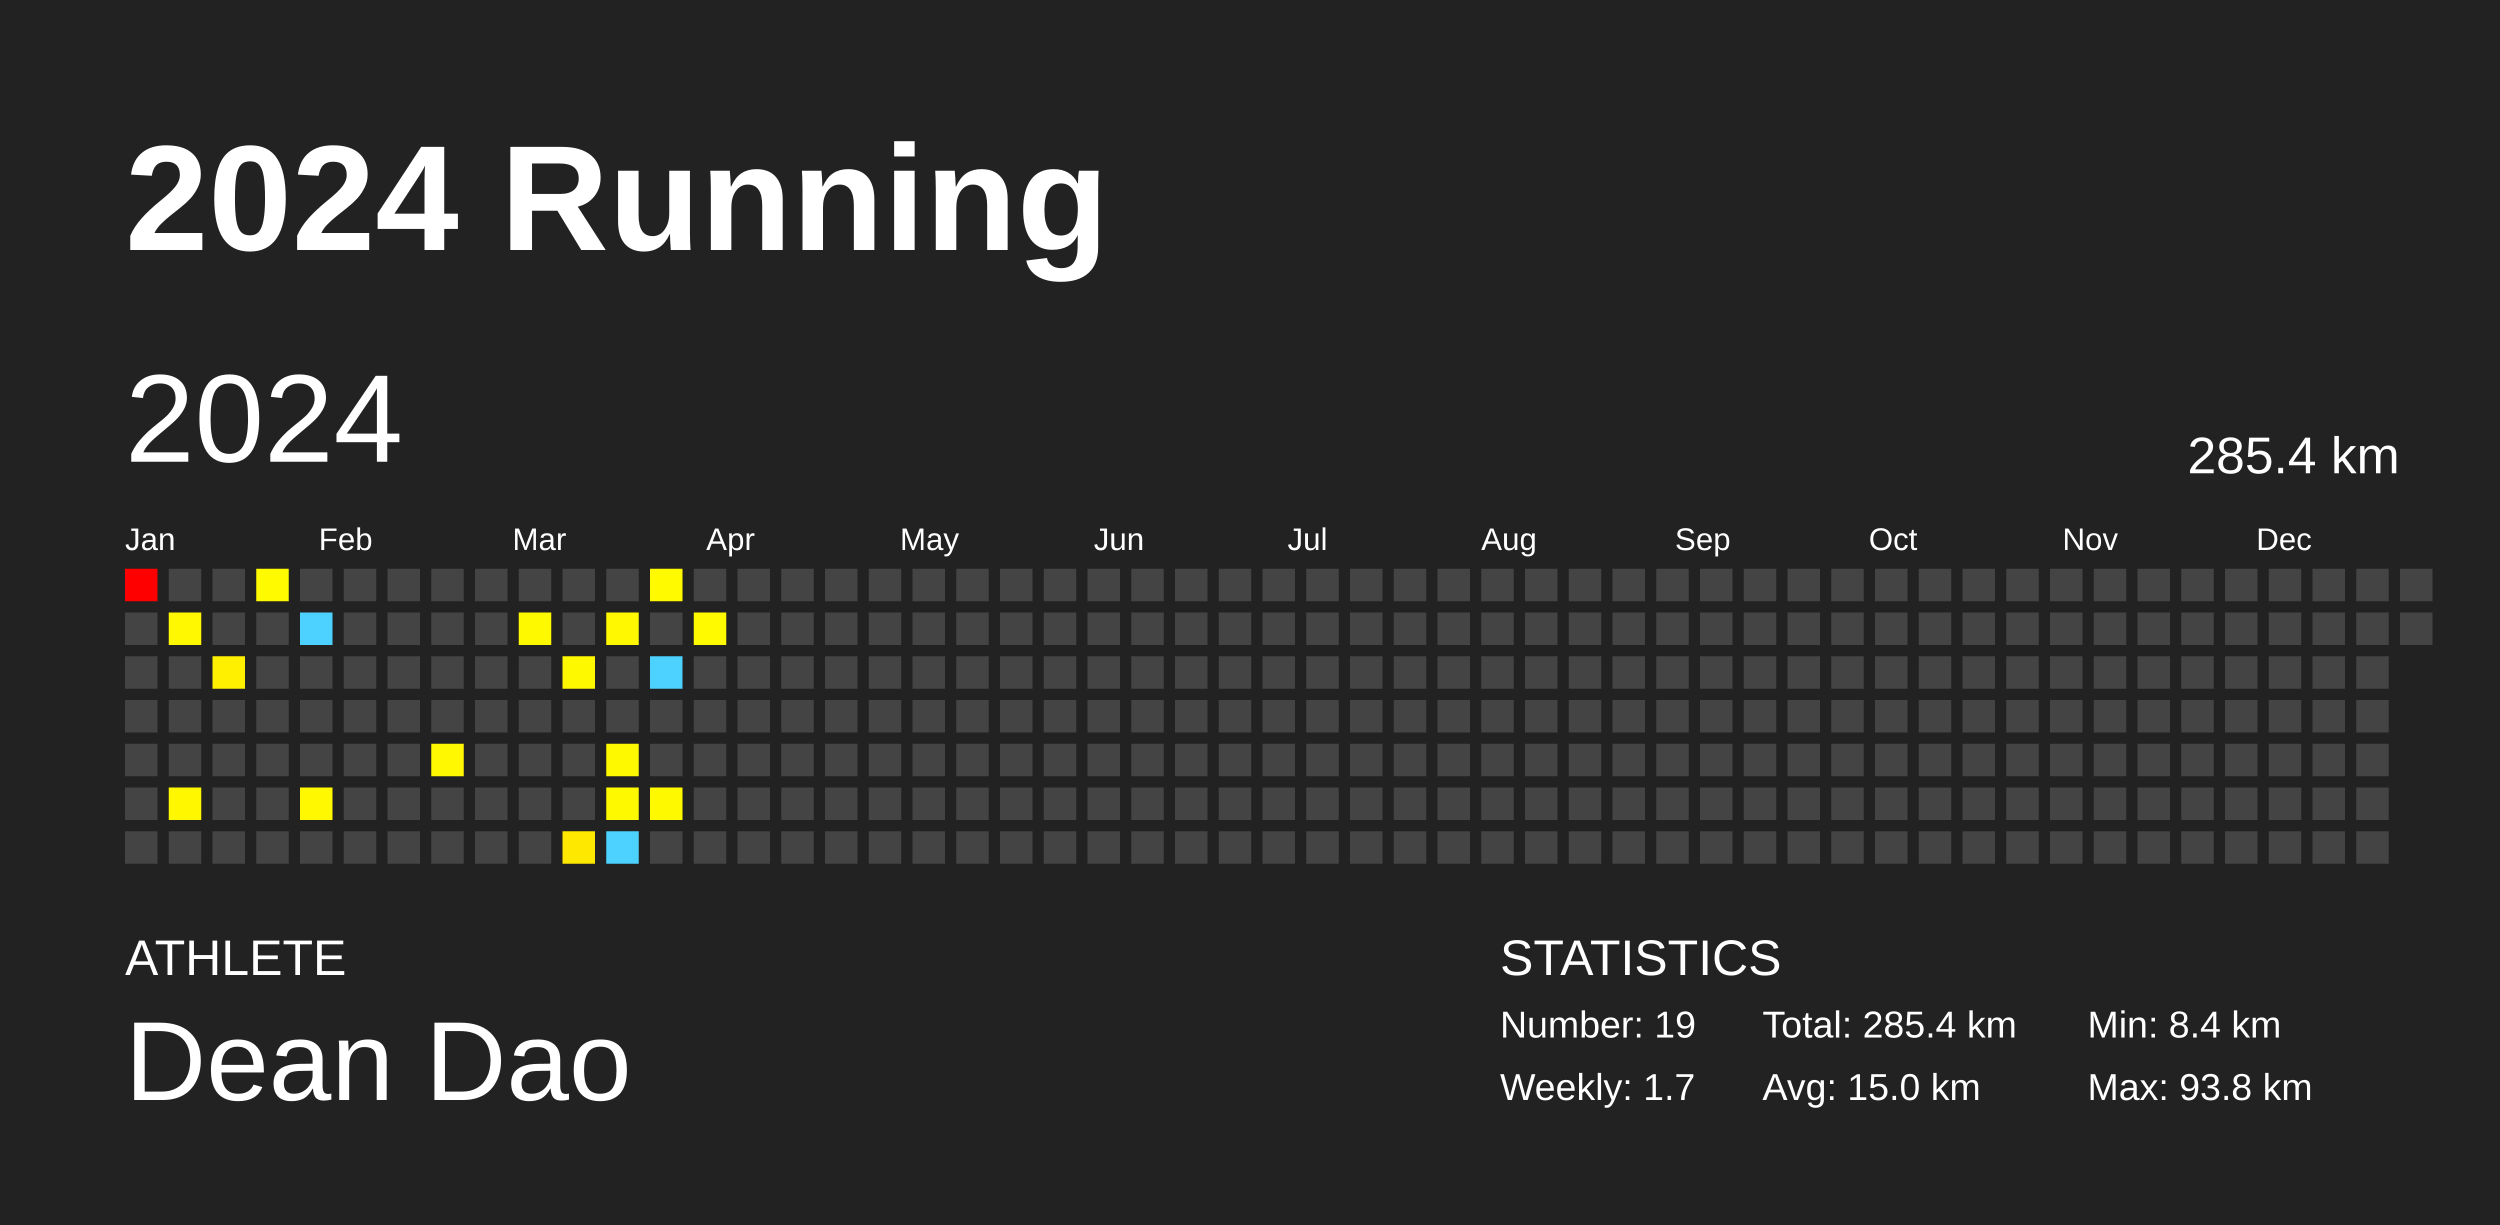
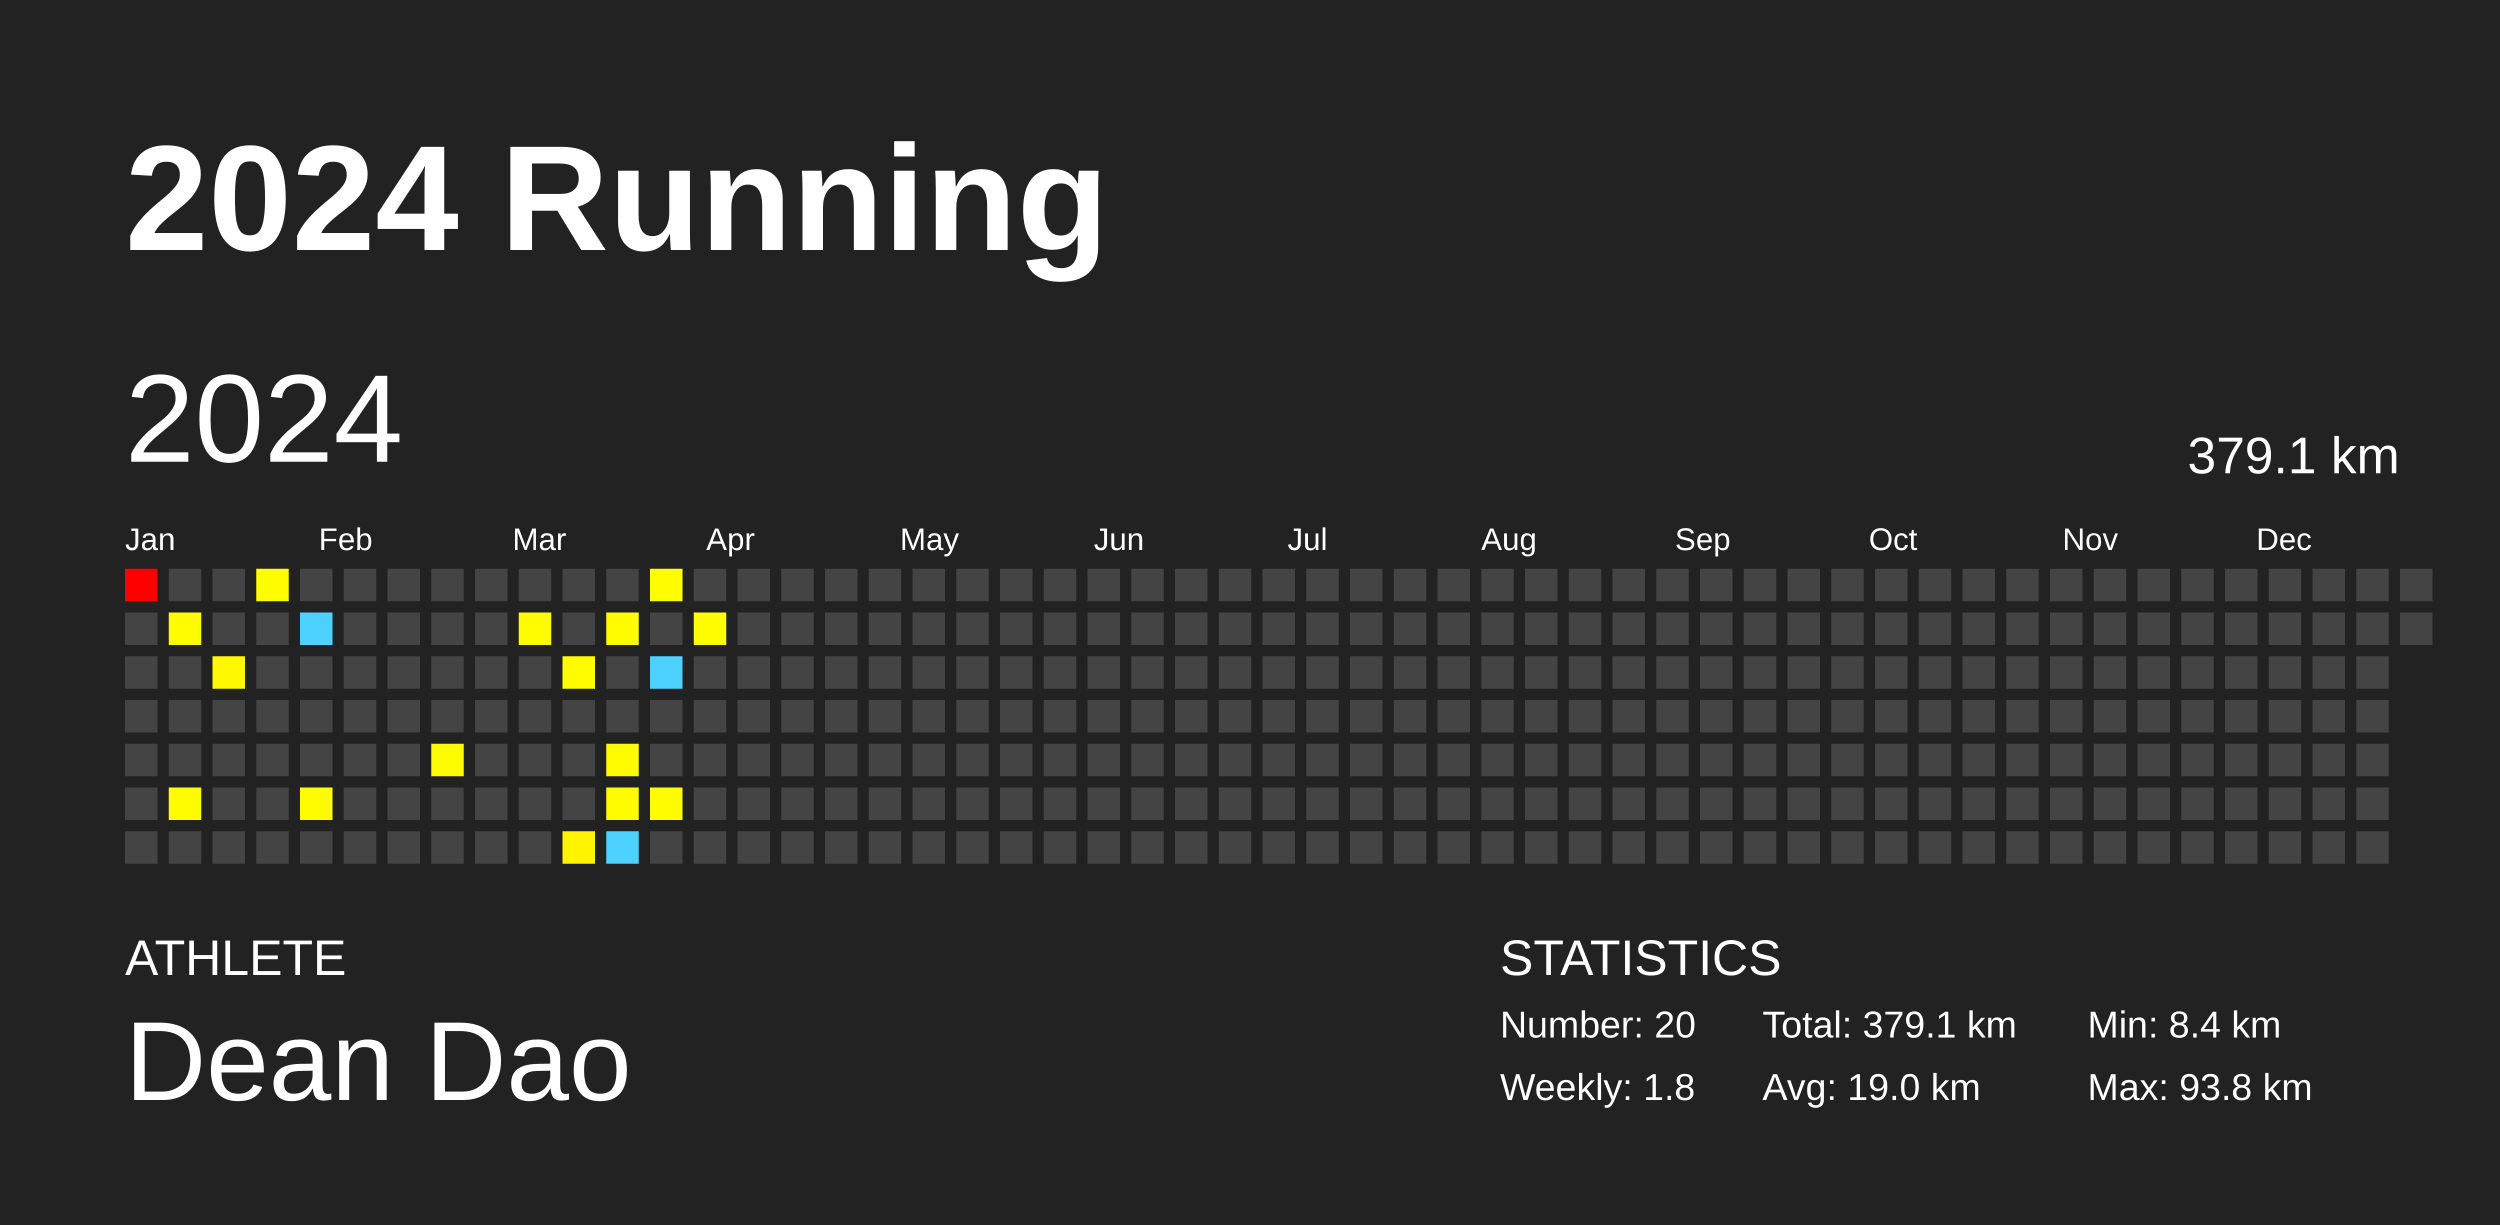
<svg xmlns="http://www.w3.org/2000/svg" baseProfile="full" height="98mm" version="1.1" viewBox="0,0,200,98" width="200mm">
  <defs />
  <rect fill="#222222" height="98" width="200" x="0" y="0" />
  <text fill="#FFFFFF" style="font-size:12px; font-family:Arial; font-weight:bold;" x="10" y="20">2024 Running</text>
  <text fill="#FFFFFF" style="font-size:4px; font-family:Arial" x="10" y="78">ATHLETE</text>
  <text fill="#FFFFFF" style="font-size:9px; font-family:Arial" x="10" y="88">Dean Dao</text>
  <text fill="#FFFFFF" style="font-size:4px; font-family:Arial" x="120" y="78">STATISTICS</text>
-   <text fill="#FFFFFF" style="font-size:3px; font-family:Arial" x="120" y="83">Number: 19</text>
-   <text fill="#FFFFFF" style="font-size:3px; font-family:Arial" x="120" y="88">Weekly: 1.7</text>
-   <text fill="#FFFFFF" style="font-size:3px; font-family:Arial" x="141" y="83">Total: 285.4 km</text>
-   <text fill="#FFFFFF" style="font-size:3px; font-family:Arial" x="141" y="88">Avg: 15.0 km</text>
+   <text fill="#FFFFFF" style="font-size:3px; font-family:Arial" x="120" y="83">Number: 20</text>
+   <text fill="#FFFFFF" style="font-size:3px; font-family:Arial" x="120" y="88">Weekly: 1.8</text>
+   <text fill="#FFFFFF" style="font-size:3px; font-family:Arial" x="141" y="83">Total: 379.1 km</text>
+   <text fill="#FFFFFF" style="font-size:3px; font-family:Arial" x="141" y="88">Avg: 19.0 km</text>
  <text fill="#FFFFFF" style="font-size:3px; font-family:Arial" x="167" y="83">Min: 8.4 km</text>
  <text fill="#FFFFFF" style="font-size:3px; font-family:Arial" x="167" y="88">Max: 93.8 km</text>
  <text dominant-baseline="hanging" fill="#FFFFFF" style="font-size:10.0px; font-family:Arial;" x="10" y="30">2024</text>
-   <text dominant-baseline="hanging" fill="#FFFFFF" style="font-size:4.125px; font-family:Arial;" x="175" y="35">285.4 km</text>
+   <text dominant-baseline="hanging" fill="#FFFFFF" style="font-size:4.125px; font-family:Arial;" x="175" y="35">379.1 km</text>
  <text fill="#FFFFFF" style="font-size:2.5px; font-family:Arial" x="10.0" y="44">Jan</text>
  <text fill="#FFFFFF" style="font-size:2.5px; font-family:Arial" x="25.5" y="44">Feb</text>
  <text fill="#FFFFFF" style="font-size:2.5px; font-family:Arial" x="41.0" y="44">Mar</text>
  <text fill="#FFFFFF" style="font-size:2.5px; font-family:Arial" x="56.5" y="44">Apr</text>
  <text fill="#FFFFFF" style="font-size:2.5px; font-family:Arial" x="72.0" y="44">May</text>
  <text fill="#FFFFFF" style="font-size:2.5px; font-family:Arial" x="87.5" y="44">Jun</text>
  <text fill="#FFFFFF" style="font-size:2.5px; font-family:Arial" x="103.0" y="44">Jul</text>
  <text fill="#FFFFFF" style="font-size:2.5px; font-family:Arial" x="118.5" y="44">Aug</text>
  <text fill="#FFFFFF" style="font-size:2.5px; font-family:Arial" x="134.0" y="44">Sep</text>
  <text fill="#FFFFFF" style="font-size:2.5px; font-family:Arial" x="149.5" y="44">Oct</text>
  <text fill="#FFFFFF" style="font-size:2.5px; font-family:Arial" x="165.0" y="44">Nov</text>
  <text fill="#FFFFFF" style="font-size:2.5px; font-family:Arial" x="180.5" y="44">Dec</text>
  <rect fill="red" height="2.6" width="2.6" x="10.0" y="45.5" />
  <rect fill="#444444" height="2.6" width="2.6" x="10.0" y="49.0" />
  <rect fill="#444444" height="2.6" width="2.6" x="10.0" y="52.5" />
  <rect fill="#444444" height="2.6" width="2.6" x="10.0" y="56.0" />
  <rect fill="#444444" height="2.6" width="2.6" x="10.0" y="59.5" />
  <rect fill="#444444" height="2.6" width="2.6" x="10.0" y="63.0" />
  <rect fill="#444444" height="2.6" width="2.6" x="10.0" y="66.5" />
  <rect fill="#444444" height="2.6" width="2.6" x="13.5" y="45.5" />
-   <rect fill="#fff800" height="2.6" width="2.6" x="13.5" y="49.0" />
+   <rect fill="#fffc00" height="2.6" width="2.6" x="13.5" y="49.0" />
  <rect fill="#444444" height="2.6" width="2.6" x="13.5" y="52.5" />
  <rect fill="#444444" height="2.6" width="2.6" x="13.5" y="56.0" />
  <rect fill="#444444" height="2.6" width="2.6" x="13.5" y="59.5" />
-   <rect fill="#fff700" height="2.6" width="2.6" x="13.5" y="63.0" />
+   <rect fill="#fffb00" height="2.6" width="2.6" x="13.5" y="63.0" />
  <rect fill="#444444" height="2.6" width="2.6" x="13.5" y="66.5" />
  <rect fill="#444444" height="2.6" width="2.6" x="17.0" y="45.5" />
  <rect fill="#444444" height="2.6" width="2.6" x="17.0" y="49.0" />
-   <rect fill="#fff000" height="2.6" width="2.6" x="17.0" y="52.5" />
+   <rect fill="#fff800" height="2.6" width="2.6" x="17.0" y="52.5" />
  <rect fill="#444444" height="2.6" width="2.6" x="17.0" y="56.0" />
  <rect fill="#444444" height="2.6" width="2.6" x="17.0" y="59.5" />
  <rect fill="#444444" height="2.6" width="2.6" x="17.0" y="63.0" />
  <rect fill="#444444" height="2.6" width="2.6" x="17.0" y="66.5" />
-   <rect fill="#fffa00" height="2.6" width="2.6" x="20.5" y="45.5" />
+   <rect fill="#fffd00" height="2.6" width="2.6" x="20.5" y="45.5" />
  <rect fill="#444444" height="2.6" width="2.6" x="20.5" y="49.0" />
  <rect fill="#444444" height="2.6" width="2.6" x="20.5" y="52.5" />
  <rect fill="#444444" height="2.6" width="2.6" x="20.5" y="56.0" />
  <rect fill="#444444" height="2.6" width="2.6" x="20.5" y="59.5" />
  <rect fill="#444444" height="2.6" width="2.6" x="20.5" y="63.0" />
  <rect fill="#444444" height="2.6" width="2.6" x="20.5" y="66.5" />
  <rect fill="#444444" height="2.6" width="2.6" x="24.0" y="45.5" />
  <rect fill="#4dd2ff" height="2.6" width="2.6" x="24.0" y="49.0" />
  <rect fill="#444444" height="2.6" width="2.6" x="24.0" y="52.5" />
  <rect fill="#444444" height="2.6" width="2.6" x="24.0" y="56.0" />
  <rect fill="#444444" height="2.6" width="2.6" x="24.0" y="59.5" />
-   <rect fill="#fff800" height="2.6" width="2.6" x="24.0" y="63.0" />
+   <rect fill="#fffc00" height="2.6" width="2.6" x="24.0" y="63.0" />
  <rect fill="#444444" height="2.6" width="2.6" x="24.0" y="66.5" />
  <rect fill="#444444" height="2.6" width="2.6" x="27.5" y="45.5" />
  <rect fill="#444444" height="2.6" width="2.6" x="27.5" y="49.0" />
  <rect fill="#444444" height="2.6" width="2.6" x="27.5" y="52.5" />
  <rect fill="#444444" height="2.6" width="2.6" x="27.5" y="56.0" />
  <rect fill="#444444" height="2.6" width="2.6" x="27.5" y="59.5" />
  <rect fill="#444444" height="2.6" width="2.6" x="27.5" y="63.0" />
  <rect fill="#444444" height="2.6" width="2.6" x="27.5" y="66.5" />
  <rect fill="#444444" height="2.6" width="2.6" x="31.0" y="45.5" />
  <rect fill="#444444" height="2.6" width="2.6" x="31.0" y="49.0" />
  <rect fill="#444444" height="2.6" width="2.6" x="31.0" y="52.5" />
  <rect fill="#444444" height="2.6" width="2.6" x="31.0" y="56.0" />
  <rect fill="#444444" height="2.6" width="2.6" x="31.0" y="59.5" />
  <rect fill="#444444" height="2.6" width="2.6" x="31.0" y="63.0" />
  <rect fill="#444444" height="2.6" width="2.6" x="31.0" y="66.5" />
  <rect fill="#444444" height="2.6" width="2.6" x="34.5" y="45.5" />
  <rect fill="#444444" height="2.6" width="2.6" x="34.5" y="49.0" />
  <rect fill="#444444" height="2.6" width="2.6" x="34.5" y="52.5" />
  <rect fill="#444444" height="2.6" width="2.6" x="34.5" y="56.0" />
-   <rect fill="#fff800" height="2.6" width="2.6" x="34.5" y="59.5" />
+   <rect fill="#fffc00" height="2.6" width="2.6" x="34.5" y="59.5" />
  <rect fill="#444444" height="2.6" width="2.6" x="34.5" y="63.0" />
  <rect fill="#444444" height="2.6" width="2.6" x="34.5" y="66.5" />
  <rect fill="#444444" height="2.6" width="2.6" x="38.0" y="45.5" />
  <rect fill="#444444" height="2.6" width="2.6" x="38.0" y="49.0" />
  <rect fill="#444444" height="2.6" width="2.6" x="38.0" y="52.5" />
  <rect fill="#444444" height="2.6" width="2.6" x="38.0" y="56.0" />
  <rect fill="#444444" height="2.6" width="2.6" x="38.0" y="59.5" />
  <rect fill="#444444" height="2.6" width="2.6" x="38.0" y="63.0" />
  <rect fill="#444444" height="2.6" width="2.6" x="38.0" y="66.5" />
  <rect fill="#444444" height="2.6" width="2.6" x="41.5" y="45.5" />
-   <rect fill="#fff900" height="2.6" width="2.6" x="41.5" y="49.0" />
+   <rect fill="#fffc00" height="2.6" width="2.6" x="41.5" y="49.0" />
  <rect fill="#444444" height="2.6" width="2.6" x="41.5" y="52.5" />
  <rect fill="#444444" height="2.6" width="2.6" x="41.5" y="56.0" />
  <rect fill="#444444" height="2.6" width="2.6" x="41.5" y="59.5" />
  <rect fill="#444444" height="2.6" width="2.6" x="41.5" y="63.0" />
  <rect fill="#444444" height="2.6" width="2.6" x="41.5" y="66.5" />
  <rect fill="#444444" height="2.6" width="2.6" x="45.0" y="45.5" />
  <rect fill="#444444" height="2.6" width="2.6" x="45.0" y="49.0" />
-   <rect fill="#fff900" height="2.6" width="2.6" x="45.0" y="52.5" />
+   <rect fill="#fffc00" height="2.6" width="2.6" x="45.0" y="52.5" />
  <rect fill="#444444" height="2.6" width="2.6" x="45.0" y="56.0" />
  <rect fill="#444444" height="2.6" width="2.6" x="45.0" y="59.5" />
  <rect fill="#444444" height="2.6" width="2.6" x="45.0" y="63.0" />
-   <rect fill="#ffe800" height="2.6" width="2.6" x="45.0" y="66.5" />
+   <rect fill="#fff400" height="2.6" width="2.6" x="45.0" y="66.5" />
  <rect fill="#444444" height="2.6" width="2.6" x="48.5" y="45.5" />
-   <rect fill="#fff800" height="2.6" width="2.6" x="48.5" y="49.0" />
+   <rect fill="#fffc00" height="2.6" width="2.6" x="48.5" y="49.0" />
  <rect fill="#444444" height="2.6" width="2.6" x="48.5" y="52.5" />
  <rect fill="#444444" height="2.6" width="2.6" x="48.5" y="56.0" />
-   <rect fill="#fff900" height="2.6" width="2.6" x="48.5" y="59.5" />
-   <rect fill="#fff900" height="2.6" width="2.6" x="48.5" y="63.0" />
+   <rect fill="#fffc00" height="2.6" width="2.6" x="48.5" y="59.5" />
+   <rect fill="#fffc00" height="2.6" width="2.6" x="48.5" y="63.0" />
  <rect fill="#4dd2ff" height="2.6" width="2.6" x="48.5" y="66.5" />
-   <rect fill="#fffa00" height="2.6" width="2.6" x="52.0" y="45.5" />
+   <rect fill="#fffd00" height="2.6" width="2.6" x="52.0" y="45.5" />
  <rect fill="#444444" height="2.6" width="2.6" x="52.0" y="49.0" />
  <rect fill="#4dd2ff" height="2.6" width="2.6" x="52.0" y="52.5" />
  <rect fill="#444444" height="2.6" width="2.6" x="52.0" y="56.0" />
  <rect fill="#444444" height="2.6" width="2.6" x="52.0" y="59.5" />
-   <rect fill="#fff900" height="2.6" width="2.6" x="52.0" y="63.0" />
+   <rect fill="#fffc00" height="2.6" width="2.6" x="52.0" y="63.0" />
  <rect fill="#444444" height="2.6" width="2.6" x="52.0" y="66.5" />
  <rect fill="#444444" height="2.6" width="2.6" x="55.5" y="45.5" />
-   <rect fill="#fffa00" height="2.6" width="2.6" x="55.5" y="49.0" />
+   <rect fill="#fffd00" height="2.6" width="2.6" x="55.5" y="49.0" />
  <rect fill="#444444" height="2.6" width="2.6" x="55.5" y="52.5" />
  <rect fill="#444444" height="2.6" width="2.6" x="55.5" y="56.0" />
  <rect fill="#444444" height="2.6" width="2.6" x="55.5" y="59.5" />
  <rect fill="#444444" height="2.6" width="2.6" x="55.5" y="63.0" />
  <rect fill="#444444" height="2.6" width="2.6" x="55.5" y="66.5" />
  <rect fill="#444444" height="2.6" width="2.6" x="59.0" y="45.5" />
  <rect fill="#444444" height="2.6" width="2.6" x="59.0" y="49.0" />
  <rect fill="#444444" height="2.6" width="2.6" x="59.0" y="52.5" />
  <rect fill="#444444" height="2.6" width="2.6" x="59.0" y="56.0" />
  <rect fill="#444444" height="2.6" width="2.6" x="59.0" y="59.5" />
  <rect fill="#444444" height="2.6" width="2.6" x="59.0" y="63.0" />
  <rect fill="#444444" height="2.6" width="2.6" x="59.0" y="66.5" />
  <rect fill="#444444" height="2.6" width="2.6" x="62.5" y="45.5" />
  <rect fill="#444444" height="2.6" width="2.6" x="62.5" y="49.0" />
  <rect fill="#444444" height="2.6" width="2.6" x="62.5" y="52.5" />
  <rect fill="#444444" height="2.6" width="2.6" x="62.5" y="56.0" />
  <rect fill="#444444" height="2.6" width="2.6" x="62.5" y="59.5" />
  <rect fill="#444444" height="2.6" width="2.6" x="62.5" y="63.0" />
  <rect fill="#444444" height="2.6" width="2.6" x="62.5" y="66.5" />
  <rect fill="#444444" height="2.6" width="2.6" x="66.0" y="45.5" />
  <rect fill="#444444" height="2.6" width="2.6" x="66.0" y="49.0" />
  <rect fill="#444444" height="2.6" width="2.6" x="66.0" y="52.5" />
  <rect fill="#444444" height="2.6" width="2.6" x="66.0" y="56.0" />
  <rect fill="#444444" height="2.6" width="2.6" x="66.0" y="59.5" />
  <rect fill="#444444" height="2.6" width="2.6" x="66.0" y="63.0" />
  <rect fill="#444444" height="2.6" width="2.6" x="66.0" y="66.5" />
  <rect fill="#444444" height="2.6" width="2.6" x="69.5" y="45.5" />
  <rect fill="#444444" height="2.6" width="2.6" x="69.5" y="49.0" />
  <rect fill="#444444" height="2.6" width="2.6" x="69.5" y="52.5" />
  <rect fill="#444444" height="2.6" width="2.6" x="69.5" y="56.0" />
  <rect fill="#444444" height="2.6" width="2.6" x="69.5" y="59.5" />
  <rect fill="#444444" height="2.6" width="2.6" x="69.5" y="63.0" />
  <rect fill="#444444" height="2.6" width="2.6" x="69.5" y="66.5" />
  <rect fill="#444444" height="2.6" width="2.6" x="73.0" y="45.5" />
  <rect fill="#444444" height="2.6" width="2.6" x="73.0" y="49.0" />
  <rect fill="#444444" height="2.6" width="2.6" x="73.0" y="52.5" />
  <rect fill="#444444" height="2.6" width="2.6" x="73.0" y="56.0" />
  <rect fill="#444444" height="2.6" width="2.6" x="73.0" y="59.5" />
  <rect fill="#444444" height="2.6" width="2.6" x="73.0" y="63.0" />
  <rect fill="#444444" height="2.6" width="2.6" x="73.0" y="66.5" />
  <rect fill="#444444" height="2.6" width="2.6" x="76.5" y="45.5" />
  <rect fill="#444444" height="2.6" width="2.6" x="76.5" y="49.0" />
  <rect fill="#444444" height="2.6" width="2.6" x="76.5" y="52.5" />
  <rect fill="#444444" height="2.6" width="2.6" x="76.5" y="56.0" />
  <rect fill="#444444" height="2.6" width="2.6" x="76.5" y="59.5" />
  <rect fill="#444444" height="2.6" width="2.6" x="76.5" y="63.0" />
  <rect fill="#444444" height="2.6" width="2.6" x="76.5" y="66.5" />
  <rect fill="#444444" height="2.6" width="2.6" x="80.0" y="45.5" />
  <rect fill="#444444" height="2.6" width="2.6" x="80.0" y="49.0" />
  <rect fill="#444444" height="2.6" width="2.6" x="80.0" y="52.5" />
  <rect fill="#444444" height="2.6" width="2.6" x="80.0" y="56.0" />
  <rect fill="#444444" height="2.6" width="2.6" x="80.0" y="59.5" />
  <rect fill="#444444" height="2.6" width="2.6" x="80.0" y="63.0" />
  <rect fill="#444444" height="2.6" width="2.6" x="80.0" y="66.5" />
  <rect fill="#444444" height="2.6" width="2.6" x="83.5" y="45.5" />
  <rect fill="#444444" height="2.6" width="2.6" x="83.5" y="49.0" />
  <rect fill="#444444" height="2.6" width="2.6" x="83.5" y="52.5" />
  <rect fill="#444444" height="2.6" width="2.6" x="83.5" y="56.0" />
  <rect fill="#444444" height="2.6" width="2.6" x="83.5" y="59.5" />
  <rect fill="#444444" height="2.6" width="2.6" x="83.5" y="63.0" />
  <rect fill="#444444" height="2.6" width="2.6" x="83.5" y="66.5" />
  <rect fill="#444444" height="2.6" width="2.6" x="87.0" y="45.5" />
  <rect fill="#444444" height="2.6" width="2.6" x="87.0" y="49.0" />
  <rect fill="#444444" height="2.6" width="2.6" x="87.0" y="52.5" />
  <rect fill="#444444" height="2.6" width="2.6" x="87.0" y="56.0" />
  <rect fill="#444444" height="2.6" width="2.6" x="87.0" y="59.5" />
  <rect fill="#444444" height="2.6" width="2.6" x="87.0" y="63.0" />
  <rect fill="#444444" height="2.6" width="2.6" x="87.0" y="66.5" />
  <rect fill="#444444" height="2.6" width="2.6" x="90.5" y="45.5" />
  <rect fill="#444444" height="2.6" width="2.6" x="90.5" y="49.0" />
  <rect fill="#444444" height="2.6" width="2.6" x="90.5" y="52.5" />
  <rect fill="#444444" height="2.6" width="2.6" x="90.5" y="56.0" />
  <rect fill="#444444" height="2.6" width="2.6" x="90.5" y="59.5" />
  <rect fill="#444444" height="2.6" width="2.6" x="90.5" y="63.0" />
  <rect fill="#444444" height="2.6" width="2.6" x="90.5" y="66.5" />
  <rect fill="#444444" height="2.6" width="2.6" x="94.0" y="45.5" />
  <rect fill="#444444" height="2.6" width="2.6" x="94.0" y="49.0" />
  <rect fill="#444444" height="2.6" width="2.6" x="94.0" y="52.5" />
  <rect fill="#444444" height="2.6" width="2.6" x="94.0" y="56.0" />
  <rect fill="#444444" height="2.6" width="2.6" x="94.0" y="59.5" />
  <rect fill="#444444" height="2.6" width="2.6" x="94.0" y="63.0" />
  <rect fill="#444444" height="2.6" width="2.6" x="94.0" y="66.5" />
  <rect fill="#444444" height="2.6" width="2.6" x="97.5" y="45.5" />
  <rect fill="#444444" height="2.6" width="2.6" x="97.5" y="49.0" />
  <rect fill="#444444" height="2.6" width="2.6" x="97.5" y="52.5" />
  <rect fill="#444444" height="2.6" width="2.6" x="97.5" y="56.0" />
  <rect fill="#444444" height="2.6" width="2.6" x="97.5" y="59.5" />
  <rect fill="#444444" height="2.6" width="2.6" x="97.5" y="63.0" />
  <rect fill="#444444" height="2.6" width="2.6" x="97.5" y="66.5" />
  <rect fill="#444444" height="2.6" width="2.6" x="101.0" y="45.5" />
  <rect fill="#444444" height="2.6" width="2.6" x="101.0" y="49.0" />
  <rect fill="#444444" height="2.6" width="2.6" x="101.0" y="52.5" />
  <rect fill="#444444" height="2.6" width="2.6" x="101.0" y="56.0" />
  <rect fill="#444444" height="2.6" width="2.6" x="101.0" y="59.5" />
  <rect fill="#444444" height="2.6" width="2.6" x="101.0" y="63.0" />
  <rect fill="#444444" height="2.6" width="2.6" x="101.0" y="66.5" />
  <rect fill="#444444" height="2.6" width="2.6" x="104.5" y="45.5" />
  <rect fill="#444444" height="2.6" width="2.6" x="104.5" y="49.0" />
  <rect fill="#444444" height="2.6" width="2.6" x="104.5" y="52.5" />
  <rect fill="#444444" height="2.6" width="2.6" x="104.5" y="56.0" />
  <rect fill="#444444" height="2.6" width="2.6" x="104.5" y="59.5" />
  <rect fill="#444444" height="2.6" width="2.6" x="104.5" y="63.0" />
  <rect fill="#444444" height="2.6" width="2.6" x="104.5" y="66.5" />
  <rect fill="#444444" height="2.6" width="2.6" x="108.0" y="45.5" />
  <rect fill="#444444" height="2.6" width="2.6" x="108.0" y="49.0" />
  <rect fill="#444444" height="2.6" width="2.6" x="108.0" y="52.5" />
  <rect fill="#444444" height="2.6" width="2.6" x="108.0" y="56.0" />
  <rect fill="#444444" height="2.6" width="2.6" x="108.0" y="59.5" />
  <rect fill="#444444" height="2.6" width="2.6" x="108.0" y="63.0" />
  <rect fill="#444444" height="2.6" width="2.6" x="108.0" y="66.5" />
  <rect fill="#444444" height="2.6" width="2.6" x="111.5" y="45.5" />
  <rect fill="#444444" height="2.6" width="2.6" x="111.5" y="49.0" />
  <rect fill="#444444" height="2.6" width="2.6" x="111.5" y="52.5" />
  <rect fill="#444444" height="2.6" width="2.6" x="111.5" y="56.0" />
  <rect fill="#444444" height="2.6" width="2.6" x="111.5" y="59.5" />
  <rect fill="#444444" height="2.6" width="2.6" x="111.5" y="63.0" />
  <rect fill="#444444" height="2.6" width="2.6" x="111.5" y="66.5" />
  <rect fill="#444444" height="2.6" width="2.6" x="115.0" y="45.5" />
  <rect fill="#444444" height="2.6" width="2.6" x="115.0" y="49.0" />
  <rect fill="#444444" height="2.6" width="2.6" x="115.0" y="52.5" />
  <rect fill="#444444" height="2.6" width="2.6" x="115.0" y="56.0" />
  <rect fill="#444444" height="2.6" width="2.6" x="115.0" y="59.5" />
  <rect fill="#444444" height="2.6" width="2.6" x="115.0" y="63.0" />
  <rect fill="#444444" height="2.6" width="2.6" x="115.0" y="66.5" />
  <rect fill="#444444" height="2.6" width="2.6" x="118.5" y="45.5" />
  <rect fill="#444444" height="2.6" width="2.6" x="118.5" y="49.0" />
  <rect fill="#444444" height="2.6" width="2.6" x="118.5" y="52.5" />
  <rect fill="#444444" height="2.6" width="2.6" x="118.5" y="56.0" />
  <rect fill="#444444" height="2.6" width="2.6" x="118.5" y="59.5" />
  <rect fill="#444444" height="2.6" width="2.6" x="118.5" y="63.0" />
  <rect fill="#444444" height="2.6" width="2.6" x="118.5" y="66.5" />
  <rect fill="#444444" height="2.6" width="2.6" x="122.0" y="45.5" />
  <rect fill="#444444" height="2.6" width="2.6" x="122.0" y="49.0" />
  <rect fill="#444444" height="2.6" width="2.6" x="122.0" y="52.5" />
  <rect fill="#444444" height="2.6" width="2.6" x="122.0" y="56.0" />
  <rect fill="#444444" height="2.6" width="2.6" x="122.0" y="59.5" />
  <rect fill="#444444" height="2.6" width="2.6" x="122.0" y="63.0" />
  <rect fill="#444444" height="2.6" width="2.6" x="122.0" y="66.5" />
  <rect fill="#444444" height="2.6" width="2.6" x="125.5" y="45.5" />
  <rect fill="#444444" height="2.6" width="2.6" x="125.5" y="49.0" />
  <rect fill="#444444" height="2.6" width="2.6" x="125.5" y="52.5" />
  <rect fill="#444444" height="2.6" width="2.6" x="125.5" y="56.0" />
  <rect fill="#444444" height="2.6" width="2.6" x="125.5" y="59.5" />
  <rect fill="#444444" height="2.6" width="2.6" x="125.5" y="63.0" />
  <rect fill="#444444" height="2.6" width="2.6" x="125.5" y="66.5" />
  <rect fill="#444444" height="2.6" width="2.6" x="129.0" y="45.5" />
  <rect fill="#444444" height="2.6" width="2.6" x="129.0" y="49.0" />
  <rect fill="#444444" height="2.6" width="2.6" x="129.0" y="52.5" />
  <rect fill="#444444" height="2.6" width="2.6" x="129.0" y="56.0" />
  <rect fill="#444444" height="2.6" width="2.6" x="129.0" y="59.5" />
  <rect fill="#444444" height="2.6" width="2.6" x="129.0" y="63.0" />
  <rect fill="#444444" height="2.6" width="2.6" x="129.0" y="66.5" />
  <rect fill="#444444" height="2.6" width="2.6" x="132.5" y="45.5" />
  <rect fill="#444444" height="2.6" width="2.6" x="132.5" y="49.0" />
  <rect fill="#444444" height="2.6" width="2.6" x="132.5" y="52.5" />
  <rect fill="#444444" height="2.6" width="2.6" x="132.5" y="56.0" />
  <rect fill="#444444" height="2.6" width="2.6" x="132.5" y="59.5" />
  <rect fill="#444444" height="2.6" width="2.6" x="132.5" y="63.0" />
  <rect fill="#444444" height="2.6" width="2.6" x="132.5" y="66.5" />
  <rect fill="#444444" height="2.6" width="2.6" x="136.0" y="45.5" />
  <rect fill="#444444" height="2.6" width="2.6" x="136.0" y="49.0" />
  <rect fill="#444444" height="2.6" width="2.6" x="136.0" y="52.5" />
  <rect fill="#444444" height="2.6" width="2.6" x="136.0" y="56.0" />
  <rect fill="#444444" height="2.6" width="2.6" x="136.0" y="59.5" />
  <rect fill="#444444" height="2.6" width="2.6" x="136.0" y="63.0" />
  <rect fill="#444444" height="2.6" width="2.6" x="136.0" y="66.5" />
  <rect fill="#444444" height="2.6" width="2.6" x="139.5" y="45.5" />
  <rect fill="#444444" height="2.6" width="2.6" x="139.5" y="49.0" />
  <rect fill="#444444" height="2.6" width="2.6" x="139.5" y="52.5" />
  <rect fill="#444444" height="2.6" width="2.6" x="139.5" y="56.0" />
  <rect fill="#444444" height="2.6" width="2.6" x="139.5" y="59.5" />
  <rect fill="#444444" height="2.6" width="2.6" x="139.5" y="63.0" />
  <rect fill="#444444" height="2.6" width="2.6" x="139.5" y="66.5" />
  <rect fill="#444444" height="2.6" width="2.6" x="143.0" y="45.5" />
  <rect fill="#444444" height="2.6" width="2.6" x="143.0" y="49.0" />
  <rect fill="#444444" height="2.6" width="2.6" x="143.0" y="52.5" />
  <rect fill="#444444" height="2.6" width="2.6" x="143.0" y="56.0" />
  <rect fill="#444444" height="2.6" width="2.6" x="143.0" y="59.5" />
  <rect fill="#444444" height="2.6" width="2.6" x="143.0" y="63.0" />
  <rect fill="#444444" height="2.6" width="2.6" x="143.0" y="66.5" />
  <rect fill="#444444" height="2.6" width="2.6" x="146.5" y="45.5" />
  <rect fill="#444444" height="2.6" width="2.6" x="146.5" y="49.0" />
  <rect fill="#444444" height="2.6" width="2.6" x="146.5" y="52.5" />
  <rect fill="#444444" height="2.6" width="2.6" x="146.5" y="56.0" />
  <rect fill="#444444" height="2.6" width="2.6" x="146.5" y="59.5" />
  <rect fill="#444444" height="2.6" width="2.6" x="146.5" y="63.0" />
  <rect fill="#444444" height="2.6" width="2.6" x="146.5" y="66.5" />
  <rect fill="#444444" height="2.6" width="2.6" x="150.0" y="45.5" />
  <rect fill="#444444" height="2.6" width="2.6" x="150.0" y="49.0" />
  <rect fill="#444444" height="2.6" width="2.6" x="150.0" y="52.5" />
  <rect fill="#444444" height="2.6" width="2.6" x="150.0" y="56.0" />
  <rect fill="#444444" height="2.6" width="2.6" x="150.0" y="59.5" />
  <rect fill="#444444" height="2.6" width="2.6" x="150.0" y="63.0" />
  <rect fill="#444444" height="2.6" width="2.6" x="150.0" y="66.5" />
  <rect fill="#444444" height="2.6" width="2.6" x="153.5" y="45.5" />
  <rect fill="#444444" height="2.6" width="2.6" x="153.5" y="49.0" />
  <rect fill="#444444" height="2.6" width="2.6" x="153.5" y="52.5" />
  <rect fill="#444444" height="2.6" width="2.6" x="153.5" y="56.0" />
  <rect fill="#444444" height="2.6" width="2.6" x="153.5" y="59.5" />
  <rect fill="#444444" height="2.6" width="2.6" x="153.5" y="63.0" />
  <rect fill="#444444" height="2.6" width="2.6" x="153.5" y="66.5" />
  <rect fill="#444444" height="2.6" width="2.6" x="157.0" y="45.5" />
  <rect fill="#444444" height="2.6" width="2.6" x="157.0" y="49.0" />
  <rect fill="#444444" height="2.6" width="2.6" x="157.0" y="52.5" />
  <rect fill="#444444" height="2.6" width="2.6" x="157.0" y="56.0" />
  <rect fill="#444444" height="2.6" width="2.6" x="157.0" y="59.5" />
  <rect fill="#444444" height="2.6" width="2.6" x="157.0" y="63.0" />
  <rect fill="#444444" height="2.6" width="2.6" x="157.0" y="66.5" />
  <rect fill="#444444" height="2.6" width="2.6" x="160.5" y="45.5" />
  <rect fill="#444444" height="2.6" width="2.6" x="160.5" y="49.0" />
  <rect fill="#444444" height="2.6" width="2.6" x="160.5" y="52.5" />
  <rect fill="#444444" height="2.6" width="2.6" x="160.5" y="56.0" />
  <rect fill="#444444" height="2.6" width="2.6" x="160.5" y="59.5" />
  <rect fill="#444444" height="2.6" width="2.6" x="160.5" y="63.0" />
  <rect fill="#444444" height="2.6" width="2.6" x="160.5" y="66.5" />
  <rect fill="#444444" height="2.6" width="2.6" x="164.0" y="45.5" />
  <rect fill="#444444" height="2.6" width="2.6" x="164.0" y="49.0" />
  <rect fill="#444444" height="2.6" width="2.6" x="164.0" y="52.5" />
  <rect fill="#444444" height="2.6" width="2.6" x="164.0" y="56.0" />
  <rect fill="#444444" height="2.6" width="2.6" x="164.0" y="59.5" />
  <rect fill="#444444" height="2.6" width="2.6" x="164.0" y="63.0" />
  <rect fill="#444444" height="2.6" width="2.6" x="164.0" y="66.5" />
  <rect fill="#444444" height="2.6" width="2.6" x="167.5" y="45.5" />
  <rect fill="#444444" height="2.6" width="2.6" x="167.5" y="49.0" />
  <rect fill="#444444" height="2.6" width="2.6" x="167.5" y="52.5" />
  <rect fill="#444444" height="2.6" width="2.6" x="167.5" y="56.0" />
  <rect fill="#444444" height="2.6" width="2.6" x="167.5" y="59.5" />
  <rect fill="#444444" height="2.6" width="2.6" x="167.5" y="63.0" />
  <rect fill="#444444" height="2.6" width="2.6" x="167.5" y="66.5" />
  <rect fill="#444444" height="2.6" width="2.6" x="171.0" y="45.5" />
  <rect fill="#444444" height="2.6" width="2.6" x="171.0" y="49.0" />
  <rect fill="#444444" height="2.6" width="2.6" x="171.0" y="52.5" />
  <rect fill="#444444" height="2.6" width="2.6" x="171.0" y="56.0" />
  <rect fill="#444444" height="2.6" width="2.6" x="171.0" y="59.5" />
  <rect fill="#444444" height="2.6" width="2.6" x="171.0" y="63.0" />
  <rect fill="#444444" height="2.6" width="2.6" x="171.0" y="66.5" />
  <rect fill="#444444" height="2.6" width="2.6" x="174.5" y="45.5" />
  <rect fill="#444444" height="2.6" width="2.6" x="174.5" y="49.0" />
  <rect fill="#444444" height="2.6" width="2.6" x="174.5" y="52.5" />
  <rect fill="#444444" height="2.6" width="2.6" x="174.5" y="56.0" />
  <rect fill="#444444" height="2.6" width="2.6" x="174.5" y="59.5" />
  <rect fill="#444444" height="2.6" width="2.6" x="174.5" y="63.0" />
  <rect fill="#444444" height="2.6" width="2.6" x="174.5" y="66.5" />
  <rect fill="#444444" height="2.6" width="2.6" x="178.0" y="45.5" />
  <rect fill="#444444" height="2.6" width="2.6" x="178.0" y="49.0" />
  <rect fill="#444444" height="2.6" width="2.6" x="178.0" y="52.5" />
  <rect fill="#444444" height="2.6" width="2.6" x="178.0" y="56.0" />
  <rect fill="#444444" height="2.6" width="2.6" x="178.0" y="59.5" />
  <rect fill="#444444" height="2.6" width="2.6" x="178.0" y="63.0" />
  <rect fill="#444444" height="2.6" width="2.6" x="178.0" y="66.5" />
  <rect fill="#444444" height="2.6" width="2.6" x="181.5" y="45.5" />
  <rect fill="#444444" height="2.6" width="2.6" x="181.5" y="49.0" />
  <rect fill="#444444" height="2.6" width="2.6" x="181.5" y="52.5" />
  <rect fill="#444444" height="2.6" width="2.6" x="181.5" y="56.0" />
  <rect fill="#444444" height="2.6" width="2.6" x="181.5" y="59.5" />
  <rect fill="#444444" height="2.6" width="2.6" x="181.5" y="63.0" />
  <rect fill="#444444" height="2.6" width="2.6" x="181.5" y="66.5" />
  <rect fill="#444444" height="2.6" width="2.6" x="185.0" y="45.5" />
  <rect fill="#444444" height="2.6" width="2.6" x="185.0" y="49.0" />
  <rect fill="#444444" height="2.6" width="2.6" x="185.0" y="52.5" />
  <rect fill="#444444" height="2.6" width="2.6" x="185.0" y="56.0" />
  <rect fill="#444444" height="2.6" width="2.6" x="185.0" y="59.5" />
  <rect fill="#444444" height="2.6" width="2.6" x="185.0" y="63.0" />
  <rect fill="#444444" height="2.6" width="2.6" x="185.0" y="66.5" />
  <rect fill="#444444" height="2.6" width="2.6" x="188.5" y="45.5" />
  <rect fill="#444444" height="2.6" width="2.6" x="188.5" y="49.0" />
  <rect fill="#444444" height="2.6" width="2.6" x="188.5" y="52.5" />
  <rect fill="#444444" height="2.6" width="2.6" x="188.5" y="56.0" />
  <rect fill="#444444" height="2.6" width="2.6" x="188.5" y="59.5" />
  <rect fill="#444444" height="2.6" width="2.6" x="188.5" y="63.0" />
  <rect fill="#444444" height="2.6" width="2.6" x="188.5" y="66.5" />
  <rect fill="#444444" height="2.6" width="2.6" x="192.0" y="45.5" />
  <rect fill="#444444" height="2.6" width="2.6" x="192.0" y="49.0" />
</svg>
